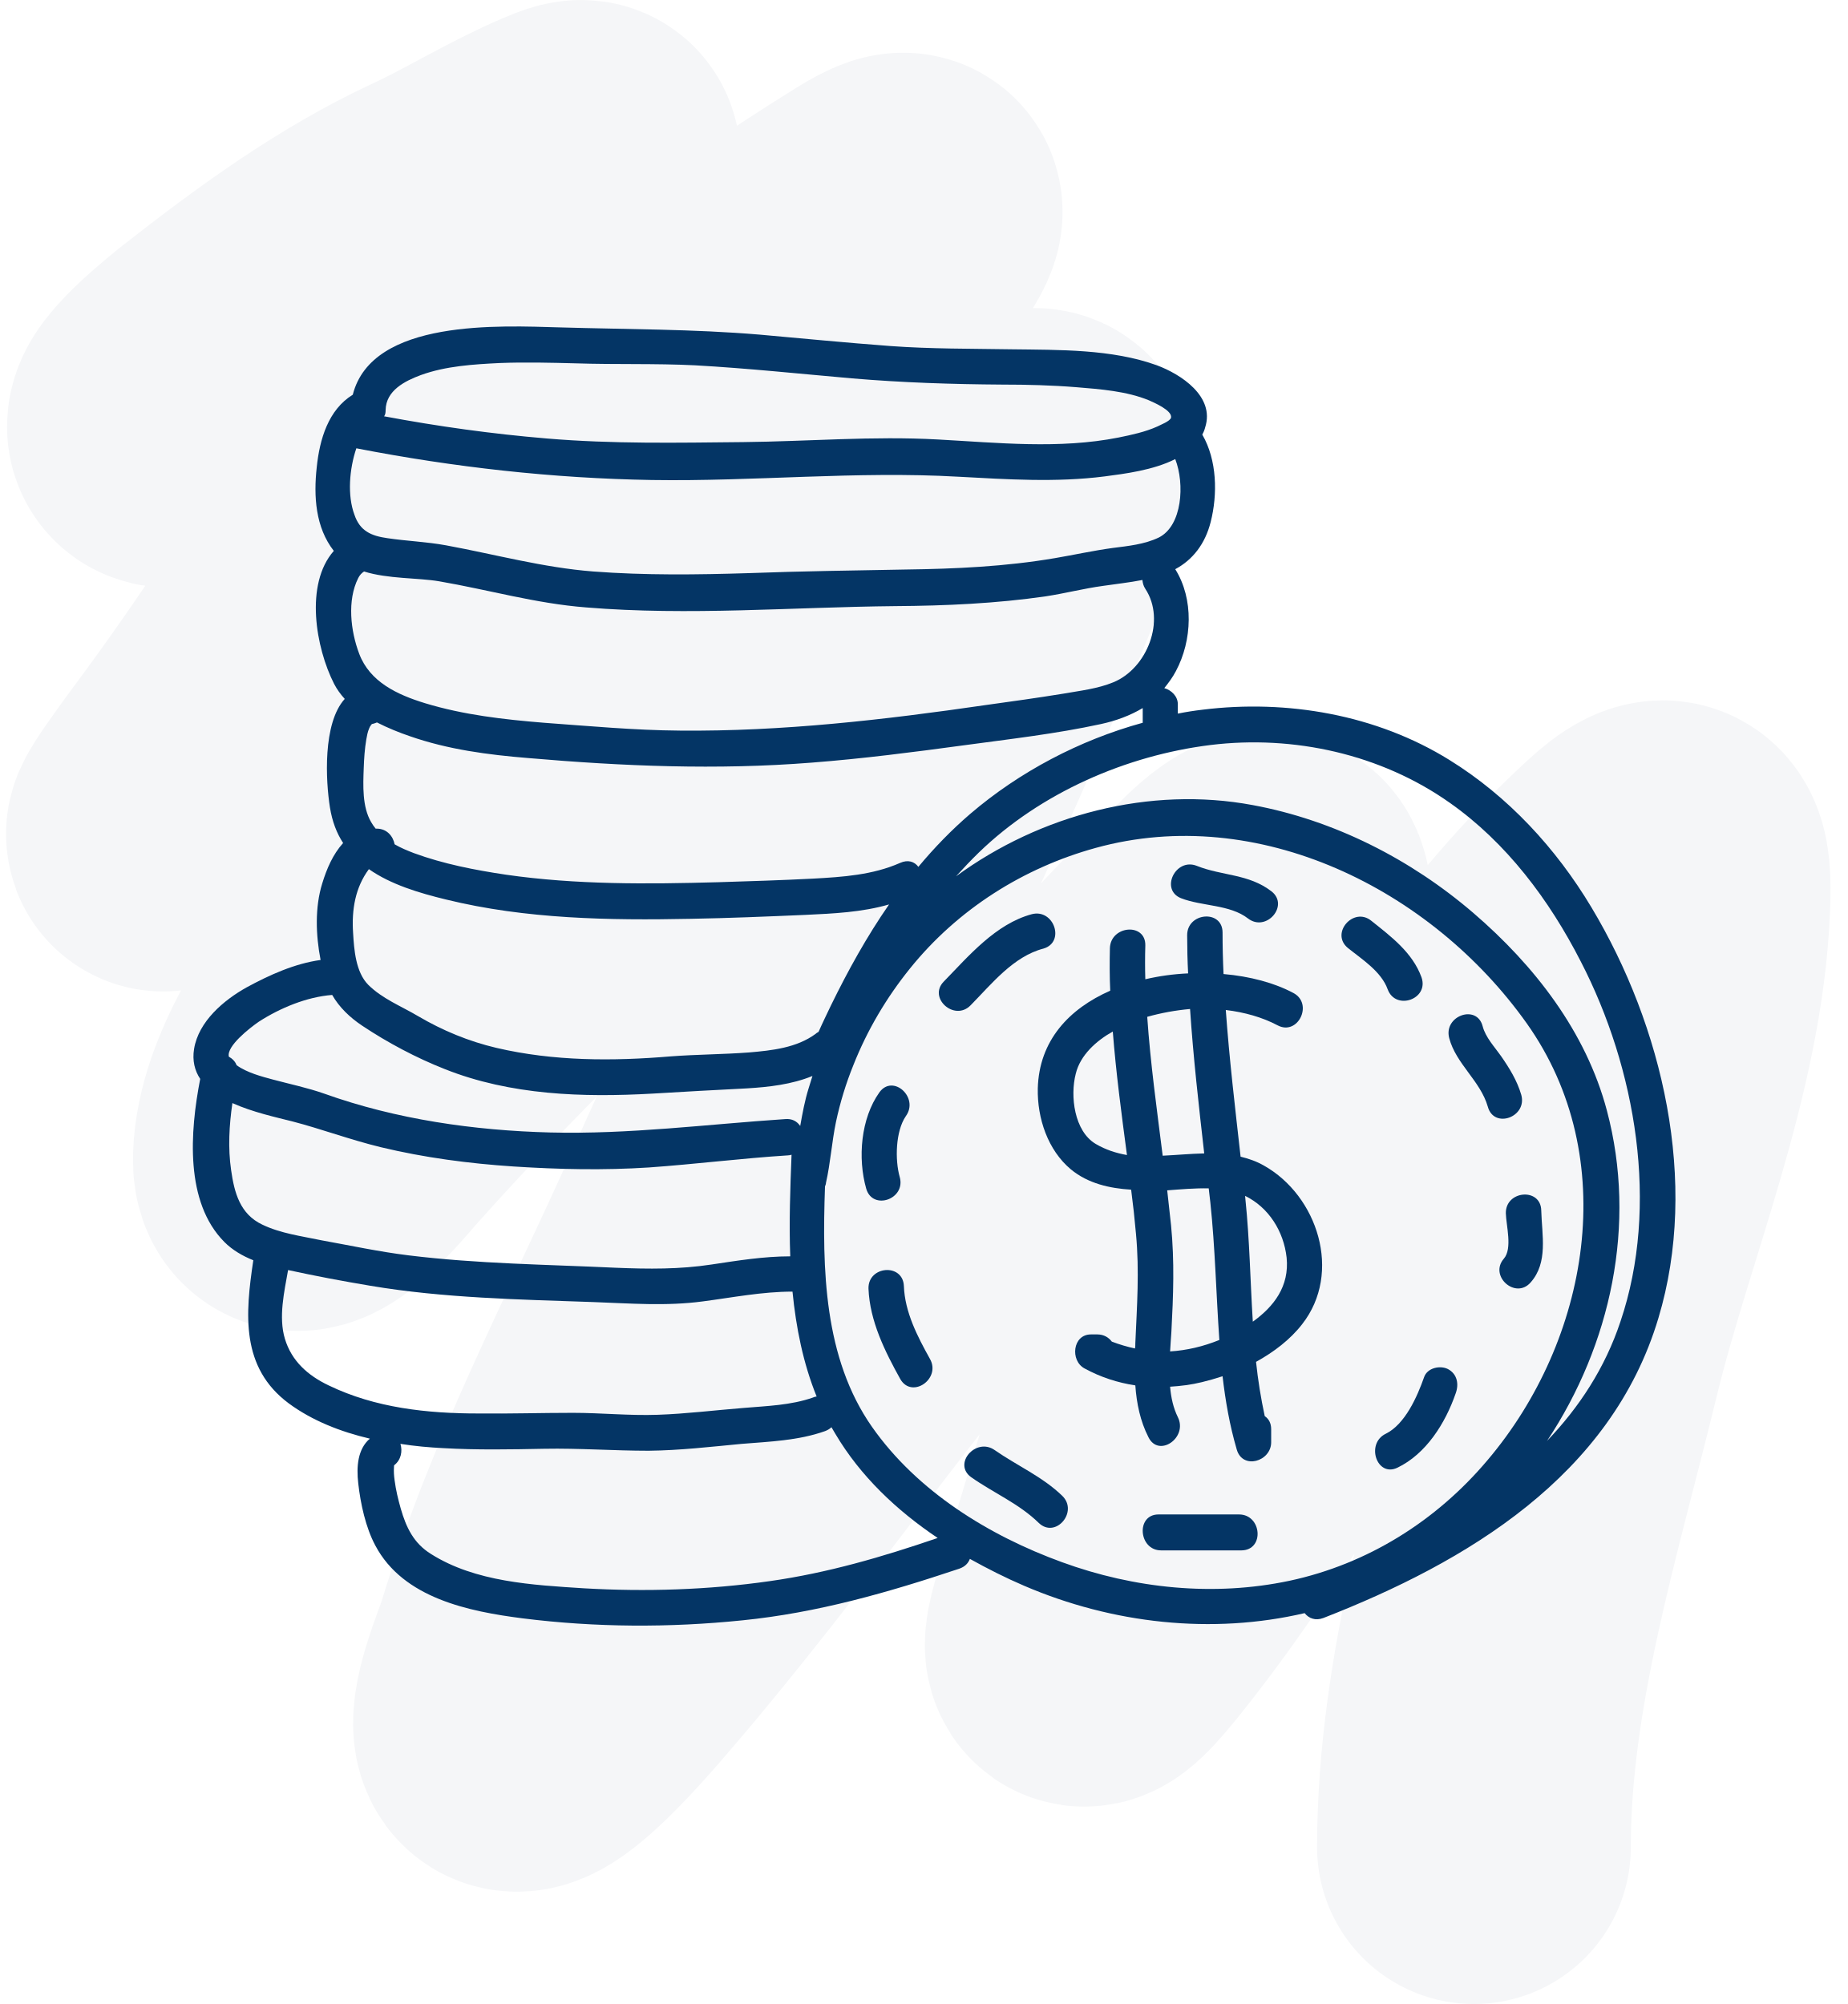
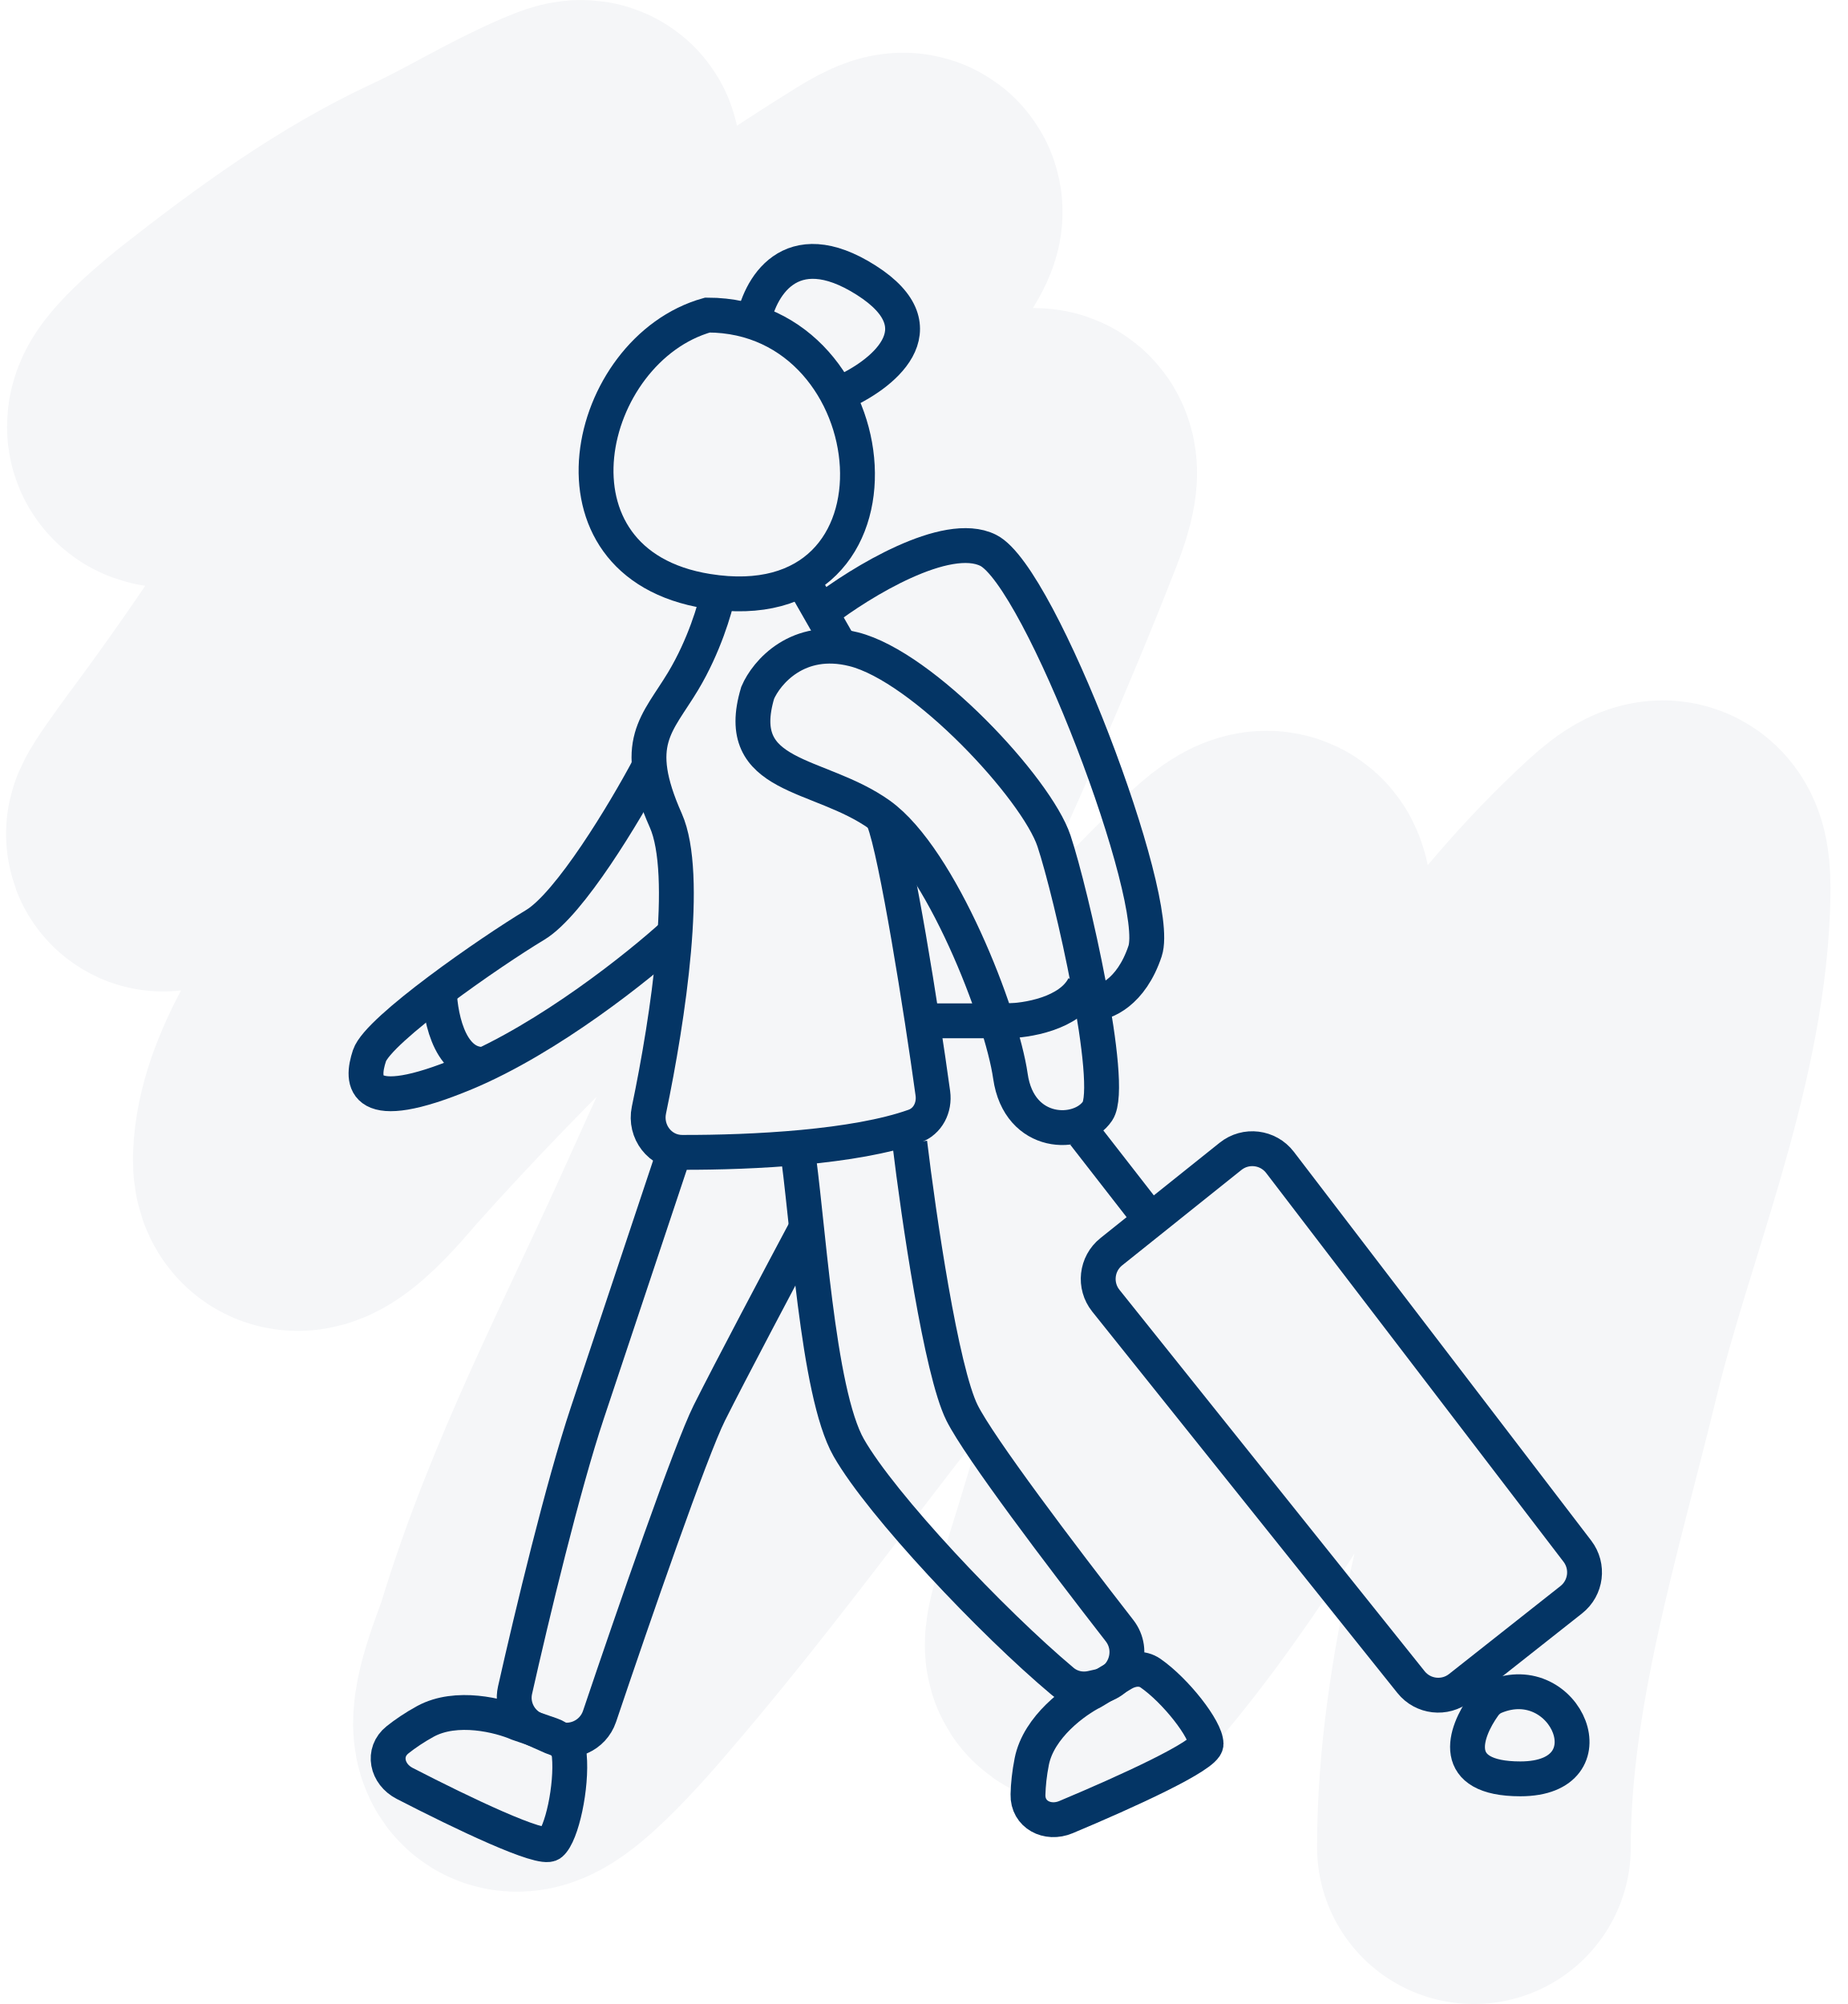
<svg xmlns="http://www.w3.org/2000/svg" width="106" height="115" viewBox="0 0 106 115" fill="none">
  <path d="M9.673 24.72C8.335 24.524 12.382 21.333 12.628 21.14C16.591 18.035 20.714 15.025 25.157 12.964C27.59 11.835 29.897 10.384 32.364 9.33C33.81 8.712 33.738 8.885 32.819 10.506C26.203 22.167 19.405 34.041 11.56 44.626C10.583 45.944 7.628 49.975 10.719 46.55C16.408 40.246 22.232 34.287 28.59 28.889C35.49 23.029 42.868 17.366 50.417 12.697C52.637 11.324 52.209 12.173 50.758 14.193C40.854 27.988 30.164 41.033 21.405 55.928C19.717 58.798 16.747 62.744 16.63 66.456C16.542 69.237 20.076 64.865 20.564 64.318C27.569 56.452 35.203 49.425 42.641 42.141C47.619 37.266 52.333 32.126 57.625 27.713C59.607 26.06 60.276 26.256 59.103 29.263C53.625 43.309 46.897 56.644 40.777 70.303C37.171 78.35 33.055 86.071 30.454 94.671C30.254 95.333 28.835 98.672 29.386 99.427C30.151 100.476 34.883 94.78 35.138 94.484C42.677 85.718 49.201 75.956 56.897 67.337C61.148 62.578 65.334 57.642 69.835 53.203C70.109 52.933 72.568 50.116 73.018 51.172C73.399 52.068 72.952 53.86 72.813 54.699C71.831 60.649 70.368 66.404 68.607 72.093C66.639 78.452 64.907 84.912 62.9 91.251C61.962 94.215 61.261 96.309 63.969 92.961C74.718 79.671 81.259 61.734 93.731 50.264C95.831 48.333 96.12 49.07 96.005 51.974C95.659 60.73 91.771 69.683 89.752 77.998C87.559 87.036 84.568 96.48 84.568 106" stroke="#F5F6F8" stroke-width="18" stroke-linecap="round" />
-   <path d="M72.509 66.882C72.085 66.639 71.641 66.489 71.18 66.376C70.866 63.583 70.533 60.77 70.33 57.958C71.401 58.089 72.417 58.37 73.303 58.839C74.467 59.458 75.372 57.601 74.209 56.983C73.119 56.401 71.715 56.026 70.201 55.895C70.164 55.108 70.145 54.301 70.145 53.514C70.145 52.182 68.114 52.351 68.114 53.664C68.114 54.395 68.132 55.126 68.169 55.858C67.338 55.895 66.507 56.008 65.713 56.195C65.694 55.557 65.694 54.901 65.713 54.264C65.75 52.932 63.718 53.101 63.681 54.414C63.663 55.22 63.663 56.045 63.7 56.851C61.354 57.883 59.618 59.701 59.544 62.458C59.507 64.164 60.117 66.001 61.446 67.108C62.425 67.914 63.663 68.195 64.9 68.27C65.011 69.114 65.103 69.957 65.177 70.801C65.38 72.939 65.233 74.964 65.14 77.082C65.14 77.176 65.14 77.27 65.122 77.382C64.678 77.289 64.235 77.157 63.792 76.989C63.607 76.745 63.33 76.576 62.961 76.576H62.592C61.539 76.576 61.391 78.076 62.222 78.526C63.145 79.032 64.143 79.351 65.14 79.501C65.214 80.532 65.417 81.545 65.897 82.483C66.488 83.664 68.169 82.501 67.578 81.32C67.32 80.795 67.19 80.214 67.135 79.576C67.744 79.539 68.354 79.464 68.963 79.314C69.351 79.22 69.739 79.108 70.145 78.976C70.311 80.401 70.552 81.789 70.958 83.176C71.29 84.358 72.934 83.87 72.934 82.764V82.014C72.934 81.657 72.786 81.414 72.565 81.264C72.343 80.233 72.177 79.201 72.066 78.151C73.082 77.589 74.024 76.876 74.707 75.995C77.034 73.032 75.594 68.608 72.509 66.882ZM62.868 65.645C61.631 64.914 61.391 62.889 61.723 61.614C61.982 60.545 62.905 59.72 63.847 59.195C64.032 61.557 64.346 63.92 64.66 66.282C64.032 66.17 63.441 65.983 62.868 65.645ZM65.823 58.351C66.618 58.126 67.449 57.976 68.28 57.901C68.465 60.676 68.779 63.432 69.093 66.189C68.298 66.207 67.504 66.282 66.71 66.32C66.378 63.676 66.008 61.032 65.823 58.351ZM67.135 77.551C67.153 77.157 67.19 76.782 67.209 76.426C67.32 74.345 67.393 72.395 67.19 70.314C67.116 69.639 67.043 68.983 66.969 68.308C67.744 68.251 68.557 68.176 69.351 68.195C69.388 68.457 69.406 68.739 69.444 69.001C69.721 71.608 69.776 74.27 69.961 76.895C69.037 77.27 68.077 77.495 67.135 77.551ZM71.881 75.845C71.734 73.501 71.697 71.139 71.457 68.832C71.457 68.757 71.438 68.701 71.438 68.626C72.786 69.282 73.654 70.651 73.821 72.17C73.987 73.82 73.082 74.983 71.881 75.845Z" fill="#043565" />
-   <path d="M91.31 52.07C89.279 48.676 86.527 45.695 83.165 43.613C78.973 41.007 73.838 40.126 69 40.726C68.519 40.782 68.039 40.857 67.578 40.951V40.407C67.578 39.957 67.208 39.601 66.802 39.488C67.042 39.188 67.282 38.87 67.467 38.513C68.409 36.751 68.501 34.37 67.43 32.663C68.445 32.12 69.147 31.201 69.461 29.963C69.868 28.37 69.831 26.401 68.981 24.938C69.055 24.807 69.11 24.676 69.147 24.526C69.72 22.745 67.744 21.47 66.377 20.963C63.791 20.026 60.762 20.082 58.047 20.045C55.72 20.007 53.393 20.026 51.085 19.857C48.573 19.67 46.08 19.426 43.568 19.201C39.763 18.882 35.959 18.901 32.135 18.788C28.719 18.695 21.349 18.282 20.241 22.651C18.838 23.513 18.339 25.201 18.173 26.813C17.988 28.482 18.099 30.263 19.152 31.613C17.471 33.526 18.117 37.182 19.17 39.245C19.336 39.563 19.54 39.845 19.78 40.107C18.505 41.513 18.69 44.832 18.93 46.332C19.059 47.138 19.318 47.813 19.687 48.376C19.096 49.032 18.745 49.857 18.487 50.701C18.062 52.07 18.117 53.663 18.394 55.088C16.898 55.295 15.458 55.951 14.146 56.663C12.835 57.395 11.395 58.613 11.136 60.188C11.025 60.863 11.173 61.445 11.487 61.913C10.896 64.951 10.601 68.982 12.872 71.27C13.334 71.738 13.925 72.076 14.534 72.32C14.073 75.395 13.796 78.47 16.566 80.532C17.914 81.526 19.54 82.163 21.22 82.557C20.518 83.157 20.445 84.17 20.555 85.126C20.685 86.288 20.98 87.657 21.534 88.688C23.141 91.726 26.927 92.476 29.993 92.87C34.167 93.395 38.415 93.413 42.607 92.982C46.892 92.551 50.955 91.388 55.037 90.02C55.369 89.907 55.554 89.701 55.647 89.457C56.662 90.02 57.697 90.545 58.749 90.995C63.847 93.188 69.554 93.807 74.854 92.57C75.094 92.87 75.464 93.02 75.925 92.851C84.144 89.645 92.437 84.713 95.152 75.638C97.497 67.838 95.392 58.876 91.31 52.07ZM22.125 23.532C22.144 22.407 23.233 21.863 24.138 21.526C25.579 21.001 27.167 20.907 28.682 20.832C30.141 20.776 31.581 20.813 33.04 20.851C35.312 20.926 37.602 20.851 39.874 20.963C42.884 21.132 45.895 21.451 48.887 21.713C51.768 21.957 54.612 22.051 57.512 22.07C58.934 22.07 60.356 22.107 61.76 22.22C63.126 22.332 64.641 22.445 65.915 22.97C66.211 23.101 67.263 23.551 67.19 23.963C67.153 24.17 66.543 24.395 66.414 24.47C65.712 24.788 64.918 24.957 64.179 25.107C60.781 25.782 57.253 25.407 53.818 25.22C50.087 25.013 46.356 25.332 42.626 25.37C38.858 25.407 35.146 25.482 31.378 25.163C28.238 24.901 25.136 24.47 22.033 23.888C22.107 23.813 22.125 23.682 22.125 23.532ZM20.445 25.726C26.041 26.813 31.711 27.451 37.399 27.545C43.272 27.638 49.127 27.02 55 27.357C57.789 27.507 60.596 27.695 63.385 27.338C64.53 27.188 66.174 26.982 67.43 26.345C67.984 27.77 67.836 30.17 66.488 30.845C65.675 31.238 64.733 31.332 63.847 31.445C62.739 31.595 61.649 31.838 60.541 32.026C57.697 32.513 54.815 32.645 51.953 32.682C48.961 32.738 45.987 32.776 42.995 32.888C40.003 32.982 37.011 33.02 34.038 32.795C31.157 32.57 28.442 31.82 25.597 31.295C24.471 31.088 23.344 31.051 22.218 30.882C21.294 30.751 20.648 30.47 20.334 29.532C19.927 28.445 20.038 26.926 20.445 25.726ZM46.652 50.42C44.842 50.513 43.032 50.57 41.204 50.626C37.141 50.738 33.059 50.776 29.033 50.195C27.259 49.932 25.431 49.576 23.75 48.957C23.363 48.807 22.993 48.657 22.642 48.451C22.55 47.982 22.199 47.551 21.608 47.551C21.59 47.551 21.571 47.551 21.553 47.551C21.46 47.438 21.368 47.307 21.294 47.176C20.777 46.295 20.832 45.076 20.869 44.082C20.888 43.52 20.925 42.976 21.017 42.432C21.054 42.226 21.091 42.001 21.183 41.795C21.294 41.513 21.442 41.551 21.22 41.57C21.368 41.551 21.497 41.513 21.627 41.457C22.254 41.776 22.901 42.038 23.51 42.245C25.708 43.013 27.998 43.313 30.307 43.501C35.737 43.97 41.13 44.195 46.578 43.763C49.496 43.538 52.396 43.163 55.295 42.77C57.918 42.413 60.578 42.113 63.163 41.551C64.031 41.363 64.844 41.063 65.564 40.632V41.476C61.944 42.47 58.491 44.288 55.665 46.707C54.594 47.626 53.596 48.657 52.691 49.745C52.47 49.445 52.1 49.313 51.639 49.52C50.069 50.213 48.351 50.326 46.652 50.42ZM51.011 51.901C49.736 53.738 48.647 55.707 47.668 57.713C47.428 58.22 47.188 58.707 46.966 59.213C46.911 59.251 46.855 59.27 46.8 59.326C45.71 60.132 44.288 60.282 42.977 60.395C41.481 60.507 39.985 60.507 38.489 60.62C35.146 60.901 31.766 60.901 28.479 60.132C26.89 59.757 25.394 59.138 23.991 58.313C23.012 57.732 21.941 57.32 21.128 56.513C20.407 55.782 20.315 54.488 20.26 53.551C20.167 52.182 20.389 50.926 21.165 49.876C22.421 50.757 24.046 51.245 25.597 51.62C30.178 52.745 34.961 52.82 39.634 52.726C41.832 52.688 44.011 52.595 46.209 52.501C47.816 52.426 49.459 52.351 51.011 51.901ZM63.884 39.151C62.979 39.526 61.963 39.638 61.002 39.807C59.507 40.051 58.011 40.257 56.533 40.463C50.734 41.307 44.879 41.982 39.006 41.926C36.402 41.907 33.798 41.663 31.212 41.476C28.903 41.288 26.595 41.026 24.378 40.351C22.79 39.863 21.22 39.132 20.611 37.52C20.112 36.207 19.909 34.445 20.555 33.17C20.629 33.02 20.74 32.888 20.888 32.795C22.254 33.226 23.972 33.151 25.191 33.357C28.035 33.845 30.732 34.632 33.631 34.857C39.541 35.345 45.47 34.838 51.38 34.782C54.261 34.763 57.161 34.632 60.005 34.22C61.113 34.051 62.184 33.77 63.293 33.62C64.05 33.507 64.789 33.432 65.546 33.282C65.564 33.451 65.601 33.62 65.712 33.788C66.913 35.607 65.804 38.363 63.884 39.151ZM14.848 58.632C16.067 57.845 17.6 57.207 19.059 57.095C19.466 57.807 20.075 58.388 20.777 58.857C22.236 59.832 23.898 60.713 25.523 61.351C29.291 62.851 33.447 62.982 37.436 62.757C39.246 62.645 41.037 62.551 42.847 62.457C44.103 62.382 45.433 62.232 46.615 61.745C46.541 61.97 46.467 62.213 46.394 62.457C46.172 63.17 46.043 63.882 45.913 64.613C45.729 64.351 45.452 64.182 45.045 64.22C40.539 64.52 36.106 65.101 31.581 64.988C27.204 64.876 22.735 64.238 18.598 62.757C17.637 62.42 16.64 62.213 15.661 61.951C15.033 61.782 14.165 61.557 13.574 61.126C13.5 60.92 13.334 60.751 13.131 60.638C12.983 60.038 14.331 58.988 14.848 58.632ZM15.052 70.276C13.777 69.676 13.445 68.457 13.26 67.145C13.075 65.87 13.149 64.576 13.334 63.301C14.497 63.826 15.883 64.126 16.769 64.351C18.431 64.782 20.075 65.401 21.848 65.832C24.341 66.432 26.909 66.77 29.457 66.938C32.043 67.107 34.647 67.163 37.233 66.995C39.892 66.807 42.552 66.47 45.211 66.301C45.285 66.301 45.359 66.282 45.415 66.263V66.282C45.341 68.195 45.267 70.145 45.341 72.095C43.826 72.095 42.33 72.338 40.834 72.563C38.987 72.845 37.214 72.826 35.349 72.751C31.378 72.563 27.389 72.526 23.436 72.038C21.756 71.832 20.112 71.476 18.45 71.176C17.286 70.932 16.104 70.782 15.052 70.276ZM18.856 79.501C17.674 78.938 16.732 78.113 16.344 76.82C15.975 75.582 16.307 74.138 16.529 72.882C18.08 73.22 19.669 73.52 21.239 73.782C25.468 74.495 29.79 74.57 34.056 74.72C36.162 74.795 38.212 74.963 40.317 74.682C42.035 74.457 43.734 74.12 45.47 74.12C45.673 76.182 46.08 78.226 46.855 80.138C46.781 80.157 46.726 80.157 46.652 80.195C45.378 80.645 43.992 80.682 42.663 80.795C41.019 80.926 39.375 81.132 37.731 81.188C36.106 81.245 34.499 81.076 32.874 81.076C31.064 81.076 29.254 81.132 27.444 81.113C24.508 81.113 21.534 80.795 18.856 79.501ZM44.177 90.732C40.65 91.238 37.048 91.351 33.502 91.145C30.566 90.957 27.278 90.788 24.729 89.176C23.732 88.557 23.307 87.657 22.993 86.57C22.845 86.045 22.716 85.52 22.642 84.957C22.605 84.695 22.587 84.451 22.605 84.188C22.605 84.132 22.605 84.095 22.624 84.076C23.012 83.776 23.104 83.27 22.975 82.857C23.806 82.988 24.637 83.063 25.431 83.101C27.37 83.213 29.291 83.176 31.23 83.138C33.225 83.101 35.22 83.251 37.214 83.251C39.006 83.232 40.76 83.026 42.552 82.857C44.159 82.726 45.803 82.67 47.335 82.126C47.483 82.07 47.612 81.995 47.705 81.901C47.779 82.032 47.852 82.145 47.926 82.276C49.367 84.713 51.454 86.682 53.8 88.257C50.623 89.345 47.483 90.263 44.177 90.732ZM73.986 90.713C69.646 91.632 65.084 91.163 60.929 89.645C56.755 88.126 52.636 85.595 50.032 81.882C47.261 77.926 47.169 72.826 47.335 68.082C47.354 68.026 47.391 67.951 47.391 67.876C47.649 66.732 47.723 65.551 47.963 64.388C48.203 63.263 48.536 62.176 48.961 61.126C49.755 59.12 50.863 57.245 52.211 55.576C54.945 52.182 58.712 49.801 62.868 48.657C72.176 46.088 82.113 51.001 87.598 58.726C93.065 66.432 91.181 76.913 85.345 83.795C82.408 87.282 78.456 89.757 73.986 90.713ZM92.972 75.845C92.086 78.507 90.608 80.757 88.761 82.688C92.418 77.176 93.933 70.257 92.197 63.732C90.996 59.195 88.023 55.388 84.532 52.388C80.931 49.295 76.535 47.063 71.881 46.201C65.971 45.095 59.691 46.745 54.852 50.288C55.277 49.82 55.702 49.37 56.164 48.92C59.71 45.488 64.622 43.351 69.461 42.751C74.226 42.17 79.231 43.276 83.184 46.07C86.434 48.357 88.891 51.638 90.701 55.182C93.859 61.295 95.226 69.188 92.972 75.845Z" fill="#043565" />
-   <path d="M87.285 62.832C87.045 62.007 86.602 61.294 86.121 60.601C85.752 60.076 85.235 59.532 85.069 58.895C84.736 57.601 82.815 58.294 83.148 59.569C83.536 61.051 84.939 62.026 85.364 63.507C85.715 64.801 87.636 64.107 87.285 62.832ZM88.43 69.469C88.411 68.138 86.38 68.307 86.398 69.62C86.417 70.332 86.786 71.644 86.287 72.226C85.419 73.219 86.952 74.588 87.82 73.594C88.836 72.451 88.467 70.876 88.43 69.469ZM50.458 62.682C49.386 64.182 49.202 66.469 49.7 68.213C50.07 69.488 51.99 68.813 51.621 67.538C51.344 66.563 51.381 64.913 51.972 64.051C52.748 62.982 51.233 61.613 50.458 62.682ZM53.357 77.982C52.637 76.688 51.917 75.301 51.861 73.801C51.806 72.469 49.793 72.638 49.83 73.951C49.904 75.807 50.772 77.551 51.658 79.144C52.323 80.288 54.004 79.126 53.357 77.982ZM60.948 85.838C59.803 84.732 58.362 84.113 57.069 83.213C55.998 82.463 54.65 84.001 55.721 84.769C56.996 85.669 58.473 86.288 59.6 87.394C60.56 88.313 61.89 86.757 60.948 85.838ZM71.088 86.907H66.47C65.159 86.907 65.325 88.969 66.618 88.969H71.235C72.565 88.951 72.399 86.907 71.088 86.907ZM83.074 78.563C82.631 78.338 81.892 78.488 81.707 79.032C81.319 80.138 80.618 81.732 79.509 82.276C78.346 82.838 78.992 84.788 80.174 84.226C81.818 83.438 82.926 81.676 83.517 79.969C83.72 79.426 83.609 78.844 83.074 78.563ZM59.193 52.463C57.125 53.026 55.592 54.844 54.151 56.326C53.228 57.263 54.761 58.632 55.684 57.694C56.903 56.457 58.141 54.882 59.877 54.432C61.133 54.057 60.468 52.126 59.193 52.463ZM72.953 51.151C71.641 50.138 70.127 50.27 68.668 49.688C67.449 49.201 66.544 51.057 67.763 51.544C68.963 52.013 70.57 51.901 71.605 52.707C72.657 53.513 73.987 51.957 72.953 51.151ZM81.559 56.082C81.042 54.657 79.805 53.738 78.678 52.838C77.662 52.013 76.314 53.551 77.33 54.395C78.143 55.051 79.251 55.745 79.62 56.776C80.082 58.013 82.003 57.338 81.559 56.082Z" fill="#043565" />
+   <path d="M41.199 34.08C41.033 34.913 40.399 37.08 39.199 39.08C37.699 41.58 36.199 42.58 38.199 47.08C39.572 50.167 38.345 58.379 37.232 63.704C36.974 64.939 37.873 66.125 39.135 66.129C43.214 66.14 49.074 65.837 52.466 64.625C53.235 64.35 53.634 63.551 53.523 62.742C52.88 58.042 51.422 48.887 50.699 47.08" stroke="#043565" stroke-width="2" />
+   <path d="M46.199 33.58L48.199 37.08M45.699 65.58C46.366 69.913 46.87 79.878 48.699 83.08C50.581 86.374 56.892 93.063 60.963 96.479C61.424 96.866 62.041 97.004 62.628 96.874L63.084 96.772C64.525 96.452 65.138 94.736 64.231 93.571C60.846 89.218 56.186 83.053 55.199 81.08C53.999 78.68 52.699 69.747 52.199 65.58" stroke="#043565" stroke-width="2" />
+   <path d="M48.973 37.255C45.773 36.455 43.973 38.589 43.473 39.755C41.973 44.755 46.973 44.256 50.473 46.756C53.973 49.256 57.473 58.256 57.973 61.756C58.473 65.256 61.973 65.256 62.973 63.756C63.973 62.256 61.473 51.256 60.473 48.256C59.473 45.256 52.973 38.255 48.973 37.255Z" stroke="#043565" stroke-width="2" />
+   <path d="M40.59 18.08C33.537 20.061 30.716 32.342 40.59 33.926C52.934 35.907 51.17 18.08 40.59 18.08Z" stroke="#043565" stroke-width="2" />
+   <path d="M43.199 18.58C43.533 16.58 45.299 13.28 49.699 16.08C54.099 18.88 50.533 21.58 48.199 22.58" stroke="#043565" stroke-width="2" />
+   <path d="M38.699 66.08C37.699 69.08 35.299 76.28 33.699 81.08C32.292 85.302 30.524 92.67 29.551 96.992C29.343 97.917 29.821 98.856 30.687 99.241L31.686 99.685C32.765 100.165 34.021 99.613 34.399 98.495C36.397 92.566 39.635 83.208 40.699 81.08C41.899 78.68 44.866 73.08 46.199 70.58" stroke="#043565" stroke-width="2" />
+   <path d="M59.199 101.08C59.599 99.08 61.699 97.58 62.699 97.08L64.41 96.053C64.911 95.753 65.528 95.679 66.007 96.011C67.456 97.016 69.199 99.245 69.199 100.08C69.199 100.743 64.625 102.823 61.16 104.276C60.099 104.721 58.951 104.129 58.981 102.979C58.996 102.422 59.059 101.782 59.199 101.08Z" stroke="#043565" stroke-width="2" />
+   <path d="M24.405 98.784C26.195 97.805 28.694 98.45 29.719 98.895L31.606 99.546C32.158 99.737 32.611 100.162 32.664 100.743C32.826 102.498 32.238 105.266 31.598 105.803C31.09 106.229 26.557 104.061 23.217 102.34C22.194 101.813 21.91 100.553 22.811 99.837C23.247 99.491 23.778 99.127 24.405 98.784Z" stroke="#043565" stroke-width="2" />
+   <path d="M37.199 44.08C35.866 46.58 32.699 51.88 30.699 53.08C28.199 54.58 21.699 59.08 21.199 60.58C20.699 62.08 20.699 64.08 26.699 61.58C31.499 59.58 36.699 55.413 38.699 53.58" stroke="#043565" stroke-width="2" />
+   <path d="M62.199 65.08L65.699 69.58" stroke="#043565" stroke-width="2" />
+   <path d="M63.761 71.831L70.603 66.357C71.479 65.656 72.76 65.813 73.441 66.704L90.503 89.016C91.167 89.884 91.011 91.123 90.153 91.8L83.759 96.849C82.896 97.53 81.645 97.387 80.958 96.528L63.449 74.642C62.759 73.779 62.898 72.521 63.761 71.831Z" stroke="#043565" stroke-width="2" />
+   <path d="M87.231 102.08C83.124 102.08 84.017 99.45 85.148 97.868C85.305 97.649 85.517 97.472 85.766 97.368C89.847 95.665 92.574 102.08 87.231 102.08Z" stroke="#043565" stroke-width="2" />
+   <path d="M57.699 58.58C58.866 58.58 61.399 58.18 62.199 56.58" stroke="#043565" stroke-width="2" />
+   <path d="M25.199 56.58C25.199 58.08 25.699 61.08 27.699 61.08" stroke="#043565" stroke-width="2" />
+   <path d="M47.199 35.081C49.366 33.414 54.299 30.381 56.699 31.581C59.699 33.081 66.699 51.58 65.699 54.58C64.899 56.98 63.366 57.58 62.699 57.58" stroke="#043565" stroke-width="2" />
+   <path d="M53.199 58.58H58.199" stroke="#043565" stroke-width="2" />
</svg>
